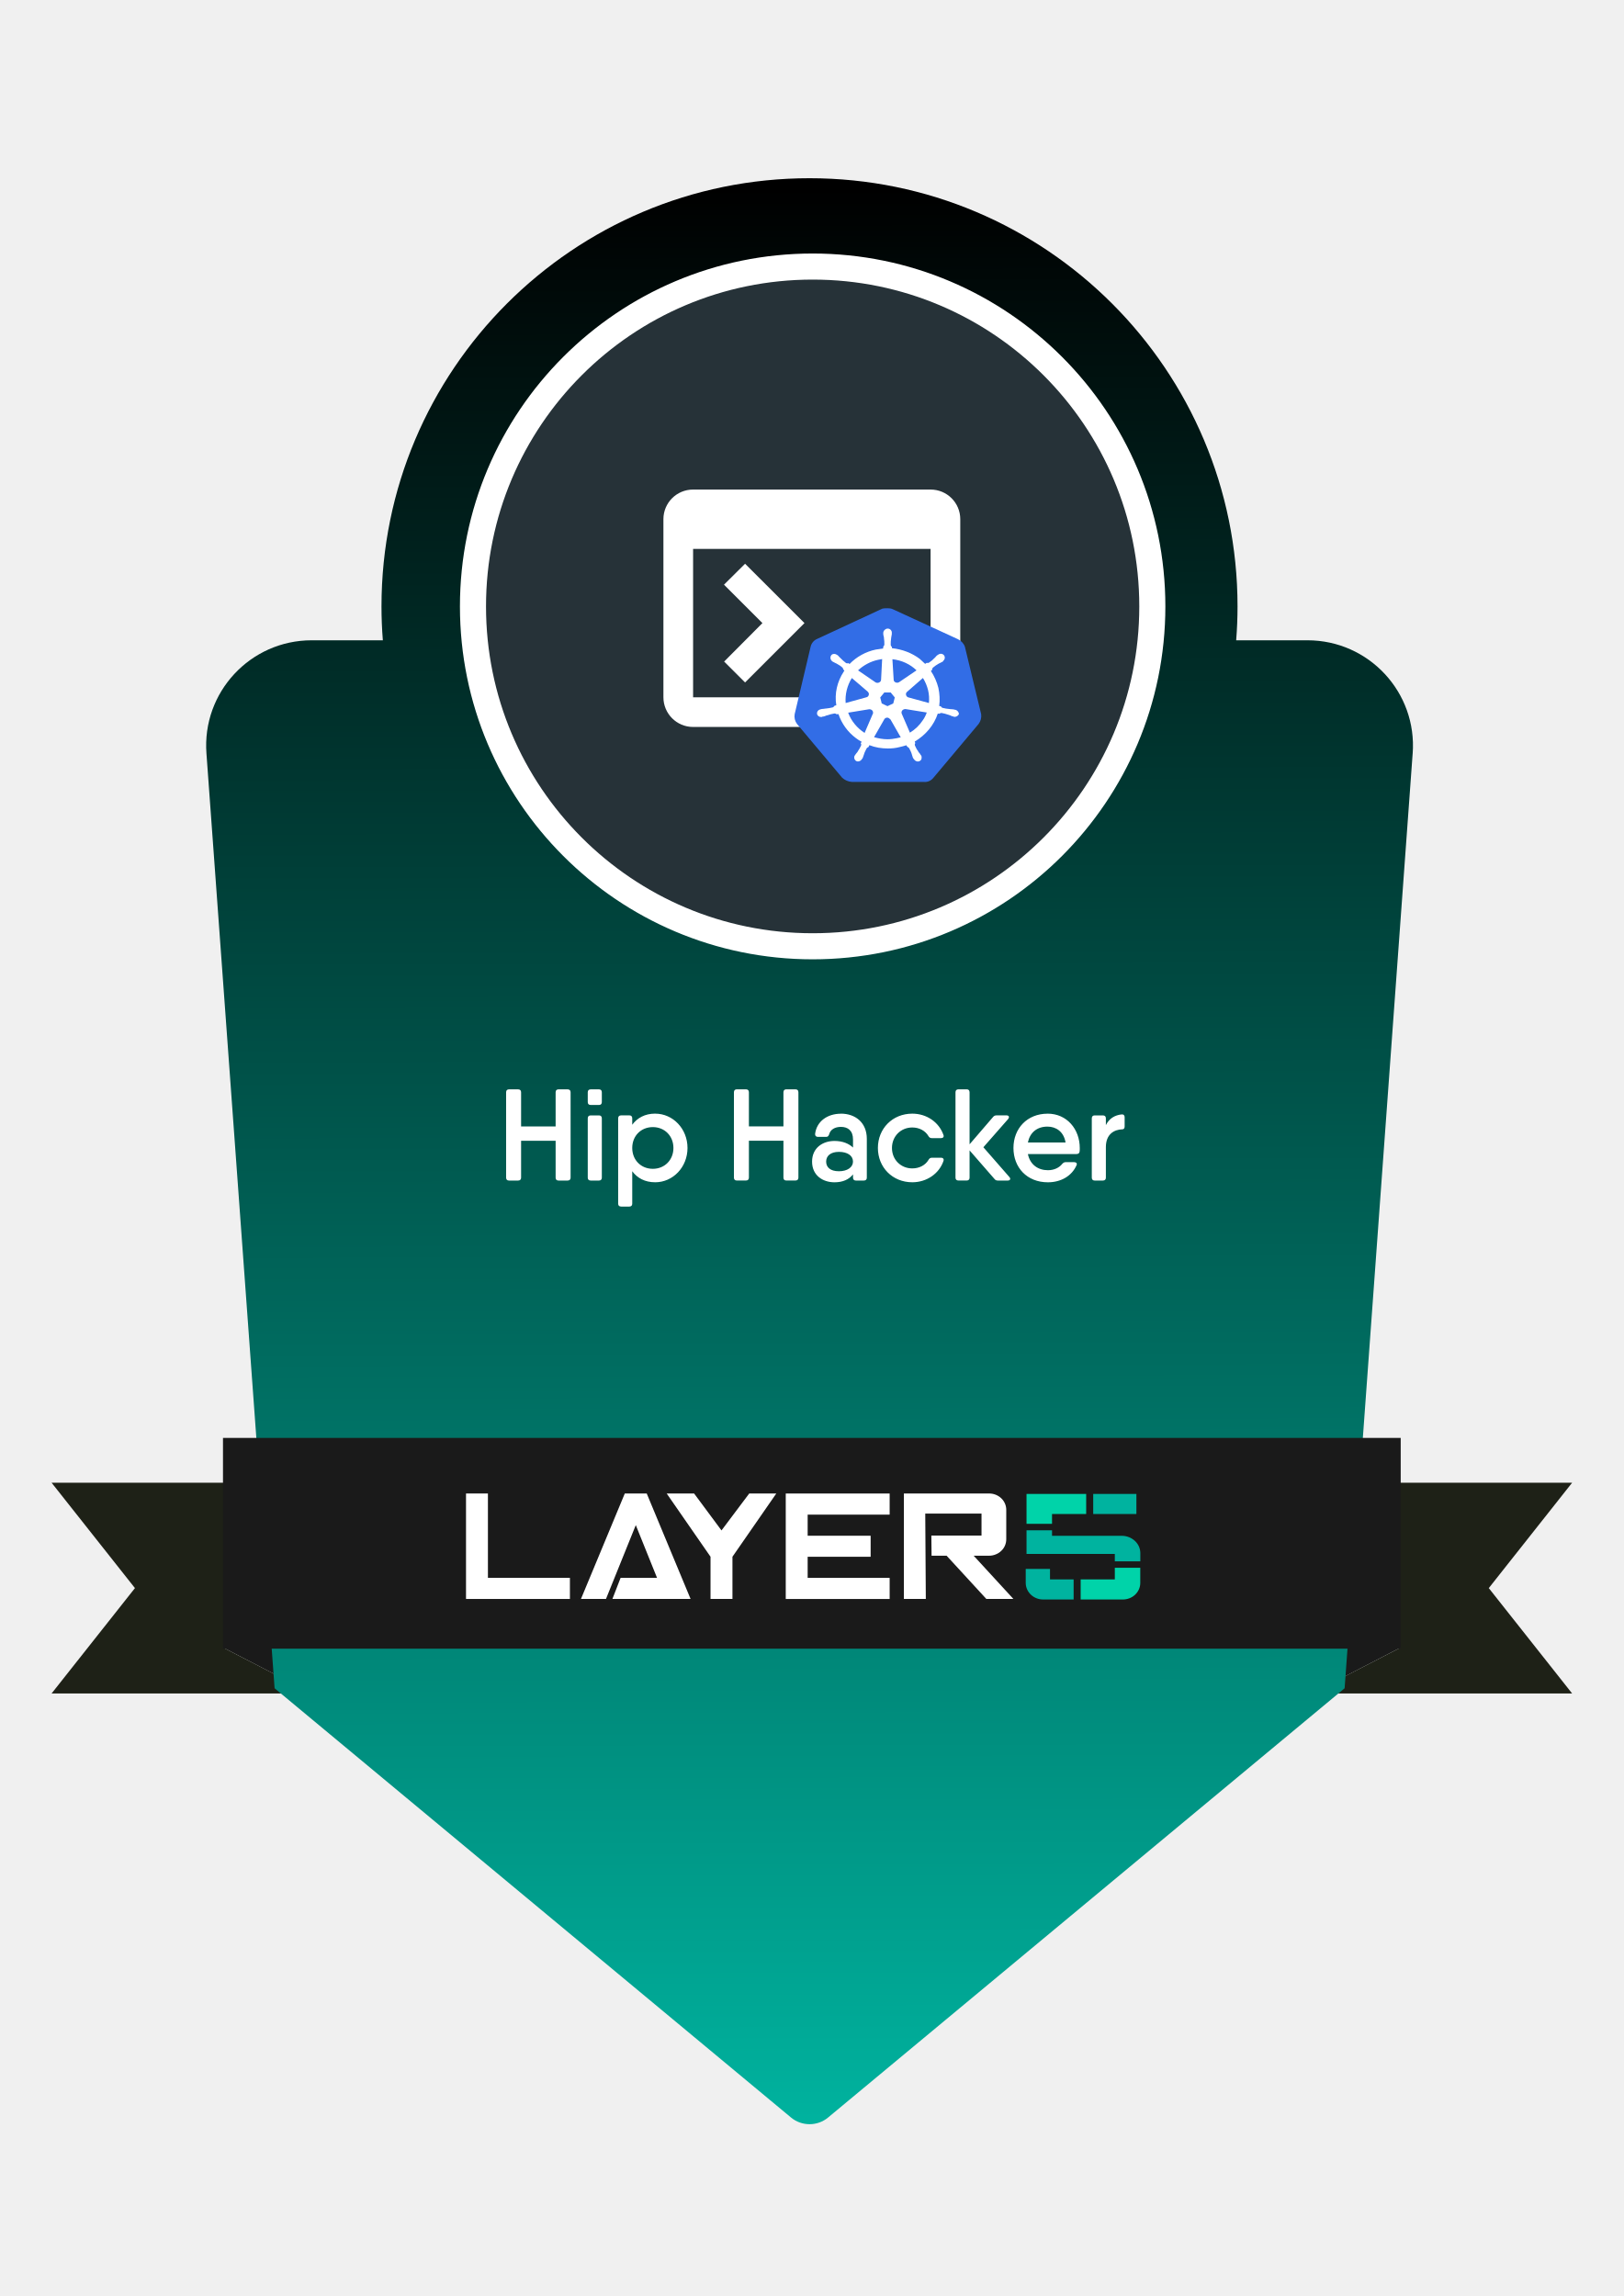
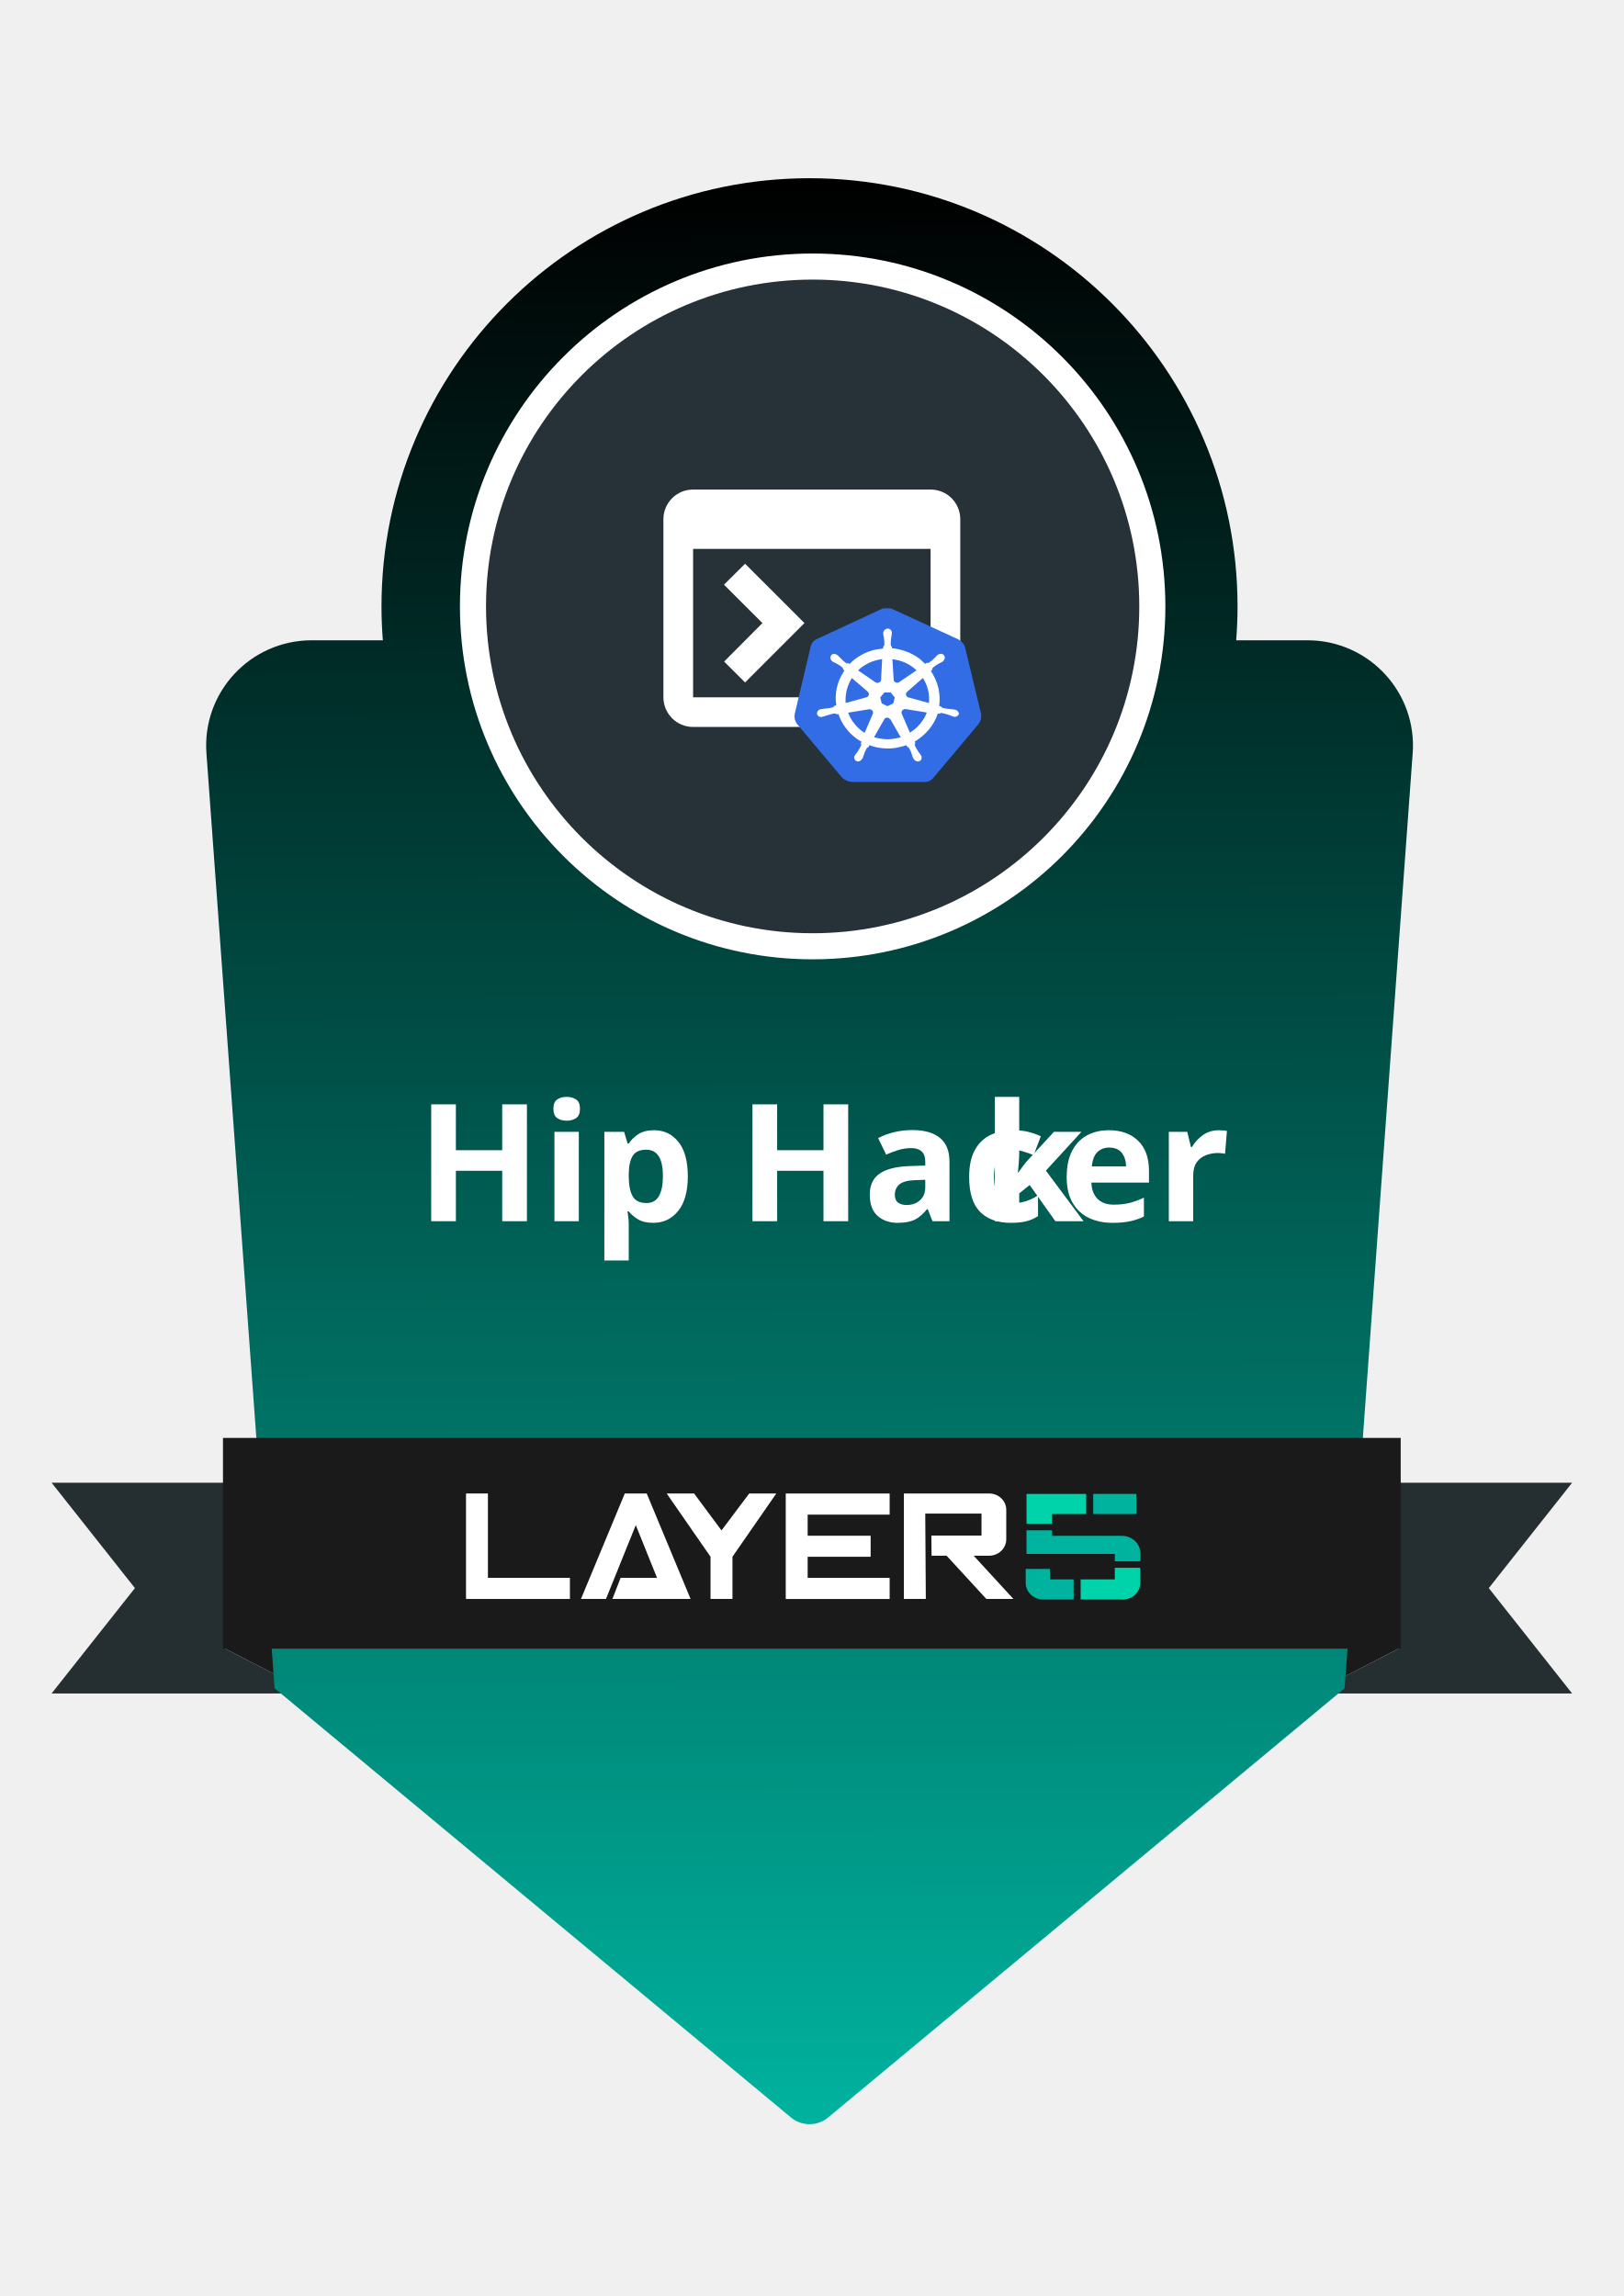
<svg xmlns="http://www.w3.org/2000/svg" id="Layer_1" data-name="Layer 1" viewBox="0 0 595.28 841.89">
  <defs>
    <style>
      .cls-1 {
        fill: #00b39f;
      }

-       .cls-2 {
+       .cls-2, .cls-3 {
        fill: #fff;
      }

-       .cls-3 {
+       .cls-4 {
+         fill: #252e31;
+       }
+ 
+       .cls-5 {
        clip-path: url(#clippath-2);
      }

-       .cls-4 {
+       .cls-6 {
        clip-path: url(#clippath-1);
      }

-       .cls-5 {
+       .cls-7 {
        fill: #00d3a9;
      }

-       .cls-6 {
+       .cls-8 {
        fill: #326de6;
      }

-       .cls-7 {
+       .cls-9 {
        clip-path: url(#clippath);
      }

-       .cls-8 {
+       .cls-10 {
        fill: #a20e30;
      }

-       .cls-9 {
-         fill: #1e2117;
-       }
- 
-       .cls-10 {
+       .cls-11 {
        fill: none;
      }

-       .cls-11 {
+       .cls-12 {
        fill: #1a1a1a;
      }

-       .cls-12 {
+       .cls-13 {
        fill: url(#linear-gradient);
      }

-       .cls-13 {
+       .cls-3 {
+         font-family: QanelasSoft-SemiBold, 'Qanelas Soft';
+         font-size: 60px;
+         font-weight: 600;
+       }
+ 
+       .cls-14 {
        fill: #263238;
        stroke: #fff;
        stroke-width: 9.56px;
      }
+ 
+       .cls-15 {
+         letter-spacing: -.04em;
+       }
    </style>
    <clipPath id="clippath">
-       <rect class="cls-10" x="18.91" y="65.35" width="557.46" height="713.56" />
+       <rect class="cls-11" x="18.91" y="65.35" width="557.47" height="713.56" />
    </clipPath>
    <linearGradient id="linear-gradient" x1="297.88" y1="781.15" x2="296.35" y2="68.81" gradientUnits="userSpaceOnUse">
      <stop offset="0" stop-color="#00b39f" />
      <stop offset="1" stop-color="#000" />
    </linearGradient>
    <clipPath id="clippath-1">
-       <rect class="cls-10" x="232.33" y="157.73" width="130.61" height="130.61" />
+       <rect class="cls-11" x="232.33" y="157.73" width="130.61" height="130.61" />
    </clipPath>
    <clipPath id="clippath-2">
-       <rect class="cls-10" x="291.27" y="223.03" width="68.49" height="63.71" />
+       <rect class="cls-11" x="291.27" y="223.03" width="68.49" height="63.71" />
    </clipPath>
  </defs>
  <g id="Hip_Hacker" data-name="Hip Hacker">
-     <g class="cls-7">
+     <g class="cls-9">
      <g>
-         <path class="cls-11" d="m480.86,604.11v16.88l32.66-16.88h-32.66Z" />
-         <path class="cls-11" d="m114.42,620.99v-16.88h-32.66l32.66,16.88Z" />
-         <path class="cls-9" d="m576.37,543.68H18.91l30.56,38.64-30.56,38.64h95.51l-32.66-16.85h32.66v-19.02h366.44v19.02h32.66l-32.66,16.85h95.51l-30.56-38.64,30.56-38.64Z" />
-         <path class="cls-12" d="m517.9,276.32l-24.94,342.73-189.33,157.36c-3.92,3.31-9.75,3.31-13.67,0l-189.29-157.36-24.98-342.73c-1.69-22.43,16.06-41.54,38.57-41.54h26.1c-.33-4.11-.5-8.25-.5-12.42,0-86.71,70.28-157.01,156.92-157.01s156.92,70.3,156.92,157.01c0,4.17-.17,8.31-.5,12.42h26.14c22.51,0,40.26,19.11,38.57,41.54Z" />
-         <path class="cls-13" d="m297.93,346.98c68.78,0,124.53-55.81,124.53-124.62s-55.75-124.62-124.53-124.62-124.53,55.81-124.53,124.62,55.75,124.62,124.53,124.62Z" />
-         <g class="cls-4">
+         <path class="cls-12" d="m480.86,604.11v16.88l32.66-16.88h-32.66Z" />
+         <path class="cls-12" d="m114.42,620.99v-16.88h-32.66l32.66,16.88Z" />
+         <path class="cls-4" d="m576.37,543.68H18.91l30.56,38.64-30.56,38.64h95.51l-32.66-16.85h32.66v-19.02h366.44v19.02h32.66l-32.66,16.85h95.51l-30.56-38.64,30.56-38.64Z" />
+         <path class="cls-13" d="m517.9,276.32l-24.94,342.73-189.33,157.36c-3.92,3.31-9.75,3.31-13.67,0l-189.29-157.36-24.98-342.73c-1.69-22.43,16.06-41.54,38.57-41.54h26.1c-.33-4.11-.5-8.25-.5-12.42,0-86.71,70.28-157.01,156.92-157.01s156.92,70.3,156.92,157.01c0,4.17-.17,8.31-.5,12.42h26.14c22.51,0,40.26,19.11,38.57,41.54Z" />
+         <text class="cls-3" transform="translate(152.68 447.79)">
+           <tspan x="0" y="0">Hip Hac</tspan>
+           <tspan class="cls-15" x="207.36" y="0">k</tspan>
+           <tspan x="235.68" y="0">er</tspan>
+         </text>
+         <path class="cls-14" d="m297.93,346.98c68.78,0,124.53-55.81,124.53-124.62s-55.75-124.62-124.53-124.62-124.53,55.81-124.53,124.62,55.75,124.62,124.53,124.62Z" />
+         <g class="cls-6">
          <g>
            <path class="cls-2" d="m341.17,179.51h-87.07c-6.04,0-10.88,4.87-10.88,10.86v65.3c0,5.99,4.84,10.89,10.88,10.89h87.07c5.99,0,10.88-4.91,10.88-10.89v-65.3c0-5.99-4.84-10.86-10.88-10.86Zm0,76.17h-87.07v-54.41h87.07v54.41Zm-10.88-5.45h-32.65v-10.86h32.65v10.86Zm-57.14,0l-7.67-7.65,14.04-14.11-14.09-14.08,7.73-7.68,21.77,21.76-21.77,21.76Z" />
-             <g class="cls-3">
+             <g class="cls-5">
              <g>
-                 <path class="cls-6" d="m353.76,237.2c-.39-1.21-1.33-2.2-2.51-2.8l-23.88-10.99c-.63-.32-1.33-.38-1.96-.38s-1.33,0-1.96.16l-23.89,11.09c-1.18.51-2.03,1.5-2.35,2.77l-5.87,24.81c-.23,1.27.08,2.55.86,3.6l16.53,19.69c.94.89,2.27,1.5,3.6,1.56h26.31c1.41.16,2.74-.45,3.6-1.56l16.53-19.69c.79-1.05,1.1-2.33.94-3.6l-5.95-24.66Z" />
+                 <path class="cls-8" d="m353.76,237.2c-.39-1.21-1.33-2.2-2.51-2.8l-23.88-10.99c-.63-.32-1.33-.38-1.96-.38s-1.33,0-1.96.16l-23.89,11.09c-1.18.51-2.03,1.5-2.35,2.77l-5.87,24.81c-.23,1.27.08,2.55.86,3.6l16.53,19.69c.94.89,2.27,1.5,3.6,1.56h26.31c1.41.16,2.74-.45,3.6-1.56l16.53-19.69c.79-1.05,1.1-2.33.94-3.6l-5.95-24.66Z" />
                <path class="cls-2" d="m350.12,260.27c-.08,0-.16,0-.16-.06s-.16-.06-.31-.06c-.31-.1-.62-.1-.94-.1-.16,0-.31,0-.47-.06h-.08c-.87-.06-1.8-.22-2.67-.45-.23-.1-.47-.32-.54-.54l-.62-.13c.31-2.2.16-4.46-.31-6.66-.55-2.17-1.49-4.3-2.74-6.18l.47-.45v-.06c0-.22.08-.54.23-.67.7-.61,1.41-1.08,2.19-1.53.16-.06.31-.13.47-.22.31-.16.55-.29.86-.45.08-.06.16-.06.24-.16.08-.06,0-.06,0-.13.7-.54.86-1.43.31-2.13-.24-.29-.7-.51-1.1-.51s-.79.16-1.1.38l-.08.06c-.08.06-.16.16-.24.16-.23.22-.47.45-.62.67-.08.16-.23.22-.31.29-.54.61-1.25,1.21-1.96,1.66-.16.1-.31.16-.47.16-.08,0-.23,0-.31-.06h-.08l-.62.38c-.62-.61-1.33-1.21-1.96-1.82-2.9-2.2-6.5-3.54-10.18-3.92l-.08-.61v.06c-.23-.13-.31-.38-.39-.61,0-.83,0-1.66.16-2.55v-.06c0-.16.08-.32.08-.48.08-.29.08-.57.16-.89v-.48c.08-.73-.55-1.5-1.33-1.56-.47-.1-.94.16-1.33.51-.31.32-.47.7-.47,1.05v.38c0,.32.08.61.16.92.08.13.08.29.08.45v.06c.16.83.16,1.66.16,2.58-.08.22-.16.45-.39.61v.13l-.08.61c-.86.1-1.72.22-2.66.38-3.68.76-7.05,2.64-9.63,5.29l-.47-.32h-.08c-.08,0-.16.1-.31.1s-.31-.1-.47-.16c-.7-.54-1.41-1.15-1.96-1.75-.08-.13-.23-.22-.31-.29-.23-.22-.39-.45-.62-.67-.08-.1-.16-.1-.23-.16l-.08-.06c-.31-.22-.7-.38-1.1-.38-.47,0-.86.16-1.1.51-.47.7-.31,1.59.31,2.13.08,0,.08.06.08.06,0,0,.16.16.23.16.23.13.55.29.86.45.16.06.31.16.47.22.79.45,1.57.89,2.19,1.5.16.16.31.45.23.67v-.06l.47.45c-.08.16-.16.22-.23.38-2.43,3.69-3.44,8.06-2.74,12.36l-.62.16c0,.06-.08.06-.08.06-.08.22-.31.38-.55.54-.86.22-1.72.35-2.66.45-.16,0-.31,0-.47.06-.31,0-.62.1-.94.1-.08,0-.16.06-.31.06q-.08,0-.16.06c-.86.16-1.41.92-1.25,1.75.16.67.86,1.12,1.57,1.05.16,0,.23,0,.39-.1q.08,0,.08-.06c0-.06.23,0,.31,0,.31-.06.62-.22.86-.29.16-.1.31-.16.47-.16h.08c.86-.29,1.64-.54,2.59-.67h.08c.23,0,.47.06.62.22.08,0,.08.06.08.06l.7-.06c1.18,3.47,3.37,6.56,6.42,8.82.7.51,1.33.96,2.11,1.34l-.39.54c0,.06.08.06.08.06.16.22.16.54.08.76-.31.76-.79,1.5-1.25,2.2v.06c-.08.16-.16.22-.31.38-.16.13-.31.45-.55.73-.08.1-.08.16-.16.25,0,0,0,.06-.08.06-.39.76-.08,1.66.62,2.04.16.06.39.13.55.13.62,0,1.18-.35,1.49-.89,0,0,0-.06.08-.06,0-.1.08-.16.16-.22.08-.32.23-.54.31-.86l.16-.45c.23-.83.62-1.56,1.02-2.33.16-.22.39-.38.62-.45q.08,0,.08-.1l.31-.61c2.19.86,4.46,1.21,6.81,1.21,1.41,0,2.82-.13,4.23-.51.86-.16,1.72-.45,2.51-.67l.31.51q.08,0,.08.1c.23.06.47.22.62.45.39.73.79,1.5,1.02,2.33v.06l.16.48c.08.29.16.57.31.83.08.06.08.13.16.22,0,0,0,.06.08.06.31.54.86.92,1.49.92.23,0,.39-.1.62-.16.31-.16.62-.45.7-.83.08-.38.08-.76-.08-1.15,0-.06-.08-.06-.08-.06,0-.06-.08-.16-.15-.22-.16-.32-.31-.54-.55-.76-.08-.16-.16-.22-.31-.38v-.13c-.55-.7-.94-1.43-1.25-2.2-.08-.22-.08-.54.08-.76,0-.06.08-.06.08-.06l-.23-.61c3.99-2.36,7.05-5.96,8.46-10.26l.62.06c.08,0,.08-.06.08-.06.16-.16.39-.22.62-.22h.08c.86.16,1.72.38,2.51.67h.08c.16.1.31.16.47.16.31.16.54.29.86.38.08,0,.16.06.31.06q.08,0,.16.06c.16.1.23.1.39.1.7,0,1.33-.45,1.57-1.05-.07-.83-.7-1.43-1.4-1.59Zm-22.64-2.33l-2.11.99-2.11-.99-.55-2.2,1.49-1.82h2.35l1.49,1.82-.56,2.2Zm12.76-4.91c.39,1.59.47,3.19.31,4.75l-7.44-2.04c-.7-.13-1.1-.83-.94-1.5.08-.22.16-.38.31-.51l5.88-5.13c.86,1.34,1.49,2.87,1.88,4.43Zm-4.23-7.23l-6.42,4.36c-.55.32-1.33.22-1.72-.29-.16-.16-.23-.32-.23-.54l-.47-7.61c3.44.38,6.5,1.82,8.85,4.08Zm-14.17-3.85l1.57-.29-.39,7.52c0,.7-.62,1.21-1.33,1.21-.23,0-.39-.06-.62-.13l-6.5-4.46c2.03-1.88,4.54-3.25,7.28-3.85Zm-9.55,6.66l5.8,4.97c.55.45.62,1.21.16,1.72-.16.22-.31.32-.62.38l-7.6,2.1c-.24-3.15.54-6.4,2.27-9.17Zm-1.33,12.71l7.75-1.27c.62,0,1.25.38,1.33.99.08.22.08.54-.08.76l-2.98,6.94c-2.74-1.75-4.94-4.4-6.03-7.42Zm17.78,9.37c-1.1.22-2.19.38-3.37.38-1.64,0-3.37-.32-4.93-.76l3.84-6.72c.39-.45,1.02-.61,1.57-.29.23.16.39.29.62.51l3.76,6.56c-.48.1-.95.16-1.49.32Zm9.55-6.56c-1.18,1.82-2.82,3.38-4.7,4.52l-3.05-7.07c-.16-.61.16-1.21.7-1.43.23-.1.47-.16.7-.16l7.83,1.27c-.38,1.05-.86,2.04-1.48,2.87Z" />
              </g>
            </g>
          </g>
        </g>
-         <path class="cls-8" d="m114.42,585.09v18.99h366.44v-18.99H114.42Z" />
-         <path class="cls-11" d="m513.52,604.53H81.75v-77.28h431.77v77.28Z" />
+         <path class="cls-10" d="m114.42,585.09v18.99h366.44v-18.99H114.42Z" />
+         <path class="cls-12" d="m513.52,604.53H81.75v-77.28h431.77v77.28Z" />
        <path class="cls-2" d="m178.89,547.63h-8.04v38.67h38.09v-7.74h-30.06v-30.93Z" />
        <path class="cls-2" d="m229.06,547.63l-16.07,38.67h9.17l10.93-27.08,7.79,19.34h-13.36l-3,7.74h28.66l-16.08-38.67h-8.03Z" />
        <path class="cls-2" d="m264.51,561.17l-10.04-13.54h-10.05l16.07,23.19v15.48h8.04v-15.48l16.07-23.19h-9.92l-10.17,13.54Z" />
        <path class="cls-2" d="m288.07,553.72v32.59h38.09v-7.74h-30.06v-7.74h23.09v-7.71h-23.09v-7.74h30.06v-7.74h-38.09v6.08Z" />
        <path class="cls-2" d="m339.22,554.99h20.62v8.06h-18.39l.08,7.39h5.51l14.57,15.86h9.92l-14.57-15.86h5.71c.82,0,1.63-.16,2.39-.48.76-.29,1.45-.73,2.03-1.31.58-.54,1.04-1.21,1.35-1.94.31-.73.47-1.5.47-2.29v-10.8c0-1.59-.66-3.12-1.83-4.24-1.17-1.11-2.76-1.75-4.42-1.75h-31.28v38.67h8.04l-.21-31.31Z" />
        <path class="cls-1" d="m416.62,547.79h-15.83v7.36h15.83v-7.36Z" />
        <path class="cls-1" d="m418.06,572.51v-3.03c0-3.5-3.06-6.34-6.86-6.34h-25.51v-2.01h-9.35v8.66h32.37v2.71h9.35Z" />
-         <path class="cls-5" d="m385.69,558.75v-3.6h12.52v-7.36h-21.87v10.96h9.35Z" />
-         <path class="cls-5" d="m408.71,574.87v4.27h-12.52v7.36h15.43c1.67,0,3.29-.61,4.49-1.72,1.2-1.12,1.9-2.64,1.93-4.27v-5.64h-9.33Z" />
+         <path class="cls-7" d="m385.69,558.75v-3.6h12.52v-7.36h-21.87v10.96h9.35Z" />
+         <path class="cls-7" d="m408.71,574.87v4.27h-12.52v7.36h15.43c1.67,0,3.29-.61,4.49-1.72,1.2-1.12,1.9-2.64,1.93-4.27v-5.64h-9.33Z" />
        <path class="cls-1" d="m384.95,575.28v3.85h8.66v7.36h-11.14c-1.67.03-3.29-.61-4.49-1.72-1.2-1.12-1.9-2.64-1.93-4.27v-5.22h8.9Z" />
-         <path class="cls-2" d="m208.09,399.44c.72,0,1.1.38,1.1,1.08v31.31c0,.67-.38,1.05-1.1,1.05h-3.34c-.67,0-1.05-.38-1.05-1.05v-13.54h-12.66v13.54c0,.67-.38,1.05-1.1,1.05h-3.34c-.67,0-1.05-.38-1.05-1.05v-31.31c0-.7.38-1.08,1.05-1.08h3.34c.72,0,1.1.38,1.1,1.08v12.52h12.66v-12.52c0-.7.38-1.08,1.05-1.08h3.34Zm8.49,5.73c-.72,0-1.1-.38-1.1-1.05v-3.6c0-.7.38-1.08,1.1-1.08h3.01c.67,0,1.05.38,1.05,1.08v3.6c0,.67-.38,1.05-1.05,1.05h-3.01Zm0,27.71c-.72,0-1.1-.38-1.1-1.05v-21.76c0-.7.38-1.08,1.1-1.08h3.01c.67,0,1.05.38,1.05,1.08v21.76c0,.67-.38,1.05-1.05,1.05h-3.01Zm23.62-24.53c6.5,0,11.85,5.51,11.85,12.58s-5.35,12.58-11.85,12.58c-3.77,0-6.59-1.56-8.41-4.05v11.91c0,.67-.38,1.05-1.05,1.05h-3.01c-.72,0-1.1-.38-1.1-1.05v-31.31c0-.7.38-1.08,1.1-1.08h3.01c.67,0,1.05.38,1.05,1.08v2.36c1.82-2.48,4.63-4.08,8.41-4.08Zm-.86,20.23c4.3,0,7.55-3.22,7.55-7.65s-3.25-7.65-7.55-7.65-7.55,3.19-7.55,7.65,3.25,7.65,7.55,7.65Zm52.27-29.15c.72,0,1.1.38,1.1,1.08v31.31c0,.67-.38,1.05-1.1,1.05h-3.34c-.67,0-1.05-.38-1.05-1.05v-13.54h-12.66v13.54c0,.67-.38,1.05-1.1,1.05h-3.34c-.67,0-1.05-.38-1.05-1.05v-31.31c0-.7.38-1.08,1.05-1.08h3.34c.72,0,1.1.38,1.1,1.08v12.52h12.66v-12.52c0-.7.38-1.08,1.05-1.08h3.34Zm16.67,8.92c5.3,0,9.51,3.25,9.51,9.24v14.24c0,.67-.38,1.05-1.1,1.05h-2.91c-.67,0-1.05-.38-1.05-1.05v-1.21c-1.48,1.88-3.77,2.9-6.79,2.9-4.3,0-8.22-2.52-8.22-7.58s3.92-7.58,8.22-7.58c3.01,0,5.3.99,6.79,2.42v-2.96c0-3.28-1.91-4.62-4.44-4.62-2.15,0-3.87.96-4.3,2.71-.24.64-.48.96-1.15.96h-2.96c-.67,0-1.1-.38-1.05-1.08.57-4.65,4.54-7.42,9.46-7.42Zm-.72,21.12c3.11,0,5.16-1.47,5.16-3.54,0-2.2-2.05-3.57-5.16-3.57s-4.68,1.53-4.68,3.57,1.48,3.54,4.68,3.54Zm37.41-4.97c.76,0,1.19.48.91,1.24-1.58,4.59-6.12,7.77-11.42,7.77-7.26,0-12.61-5.48-12.61-12.58s5.35-12.58,12.61-12.58c5.3,0,9.79,3.15,11.42,7.8.29.7-.14,1.18-.91,1.18h-3.3c-.57,0-1-.22-1.29-.76-1.15-1.94-3.34-3.15-5.92-3.15-4.2,0-7.45,3.22-7.45,7.52s3.25,7.49,7.45,7.49c2.58,0,4.78-1.18,5.92-3.09.29-.54.67-.83,1.29-.83h3.3Zm25.06,7.07c.62.67.33,1.31-.57,1.31h-3.63c-.57,0-.96-.19-1.29-.64l-9.08-10.42v10c0,.67-.38,1.05-1.05,1.05h-3.01c-.72,0-1.1-.38-1.1-1.05v-31.31c0-.7.38-1.08,1.1-1.08h3.01c.67,0,1.05.38,1.05,1.08v19.08l8.6-10c.33-.41.72-.61,1.29-.61h3.63c.91,0,1.19.61.62,1.34l-9.08,10.35,9.51,10.89Zm14.03-23.22c7.12,0,11.8,5.73,11.8,12.61,0,.45,0,.83-.05,1.21-.05.67-.48.99-1.15.99h-17.82c.81,3.92,3.73,5.93,7.36,5.93,2.29,0,4.16-.96,5.21-2.29.38-.41.72-.67,1.29-.67h3.06c.81,0,1.24.48.91,1.15-1.72,3.89-5.64,6.24-10.51,6.24-7.65,0-12.61-5.42-12.61-12.58s5.02-12.58,12.52-12.58Zm-7.22,10.58h13.81c-.67-4.08-3.58-5.83-6.64-5.83-3.87,0-6.45,2.23-7.17,5.83Zm34.37-10.29c.72-.1,1.1.35,1.1,1.02v3.38c0,.67-.29,1.05-.81,1.05-3.11.1-6.07,1.82-6.07,6.53v11.21c0,.67-.38,1.05-1.1,1.05h-3.01c-.67,0-1.05-.38-1.05-1.05v-21.76c0-.7.38-1.08,1.05-1.08h3.01c.72,0,1.1.38,1.1,1.08v2.48c1.24-2.48,3.34-3.66,5.78-3.92Z" />
      </g>
    </g>
  </g>
</svg>
